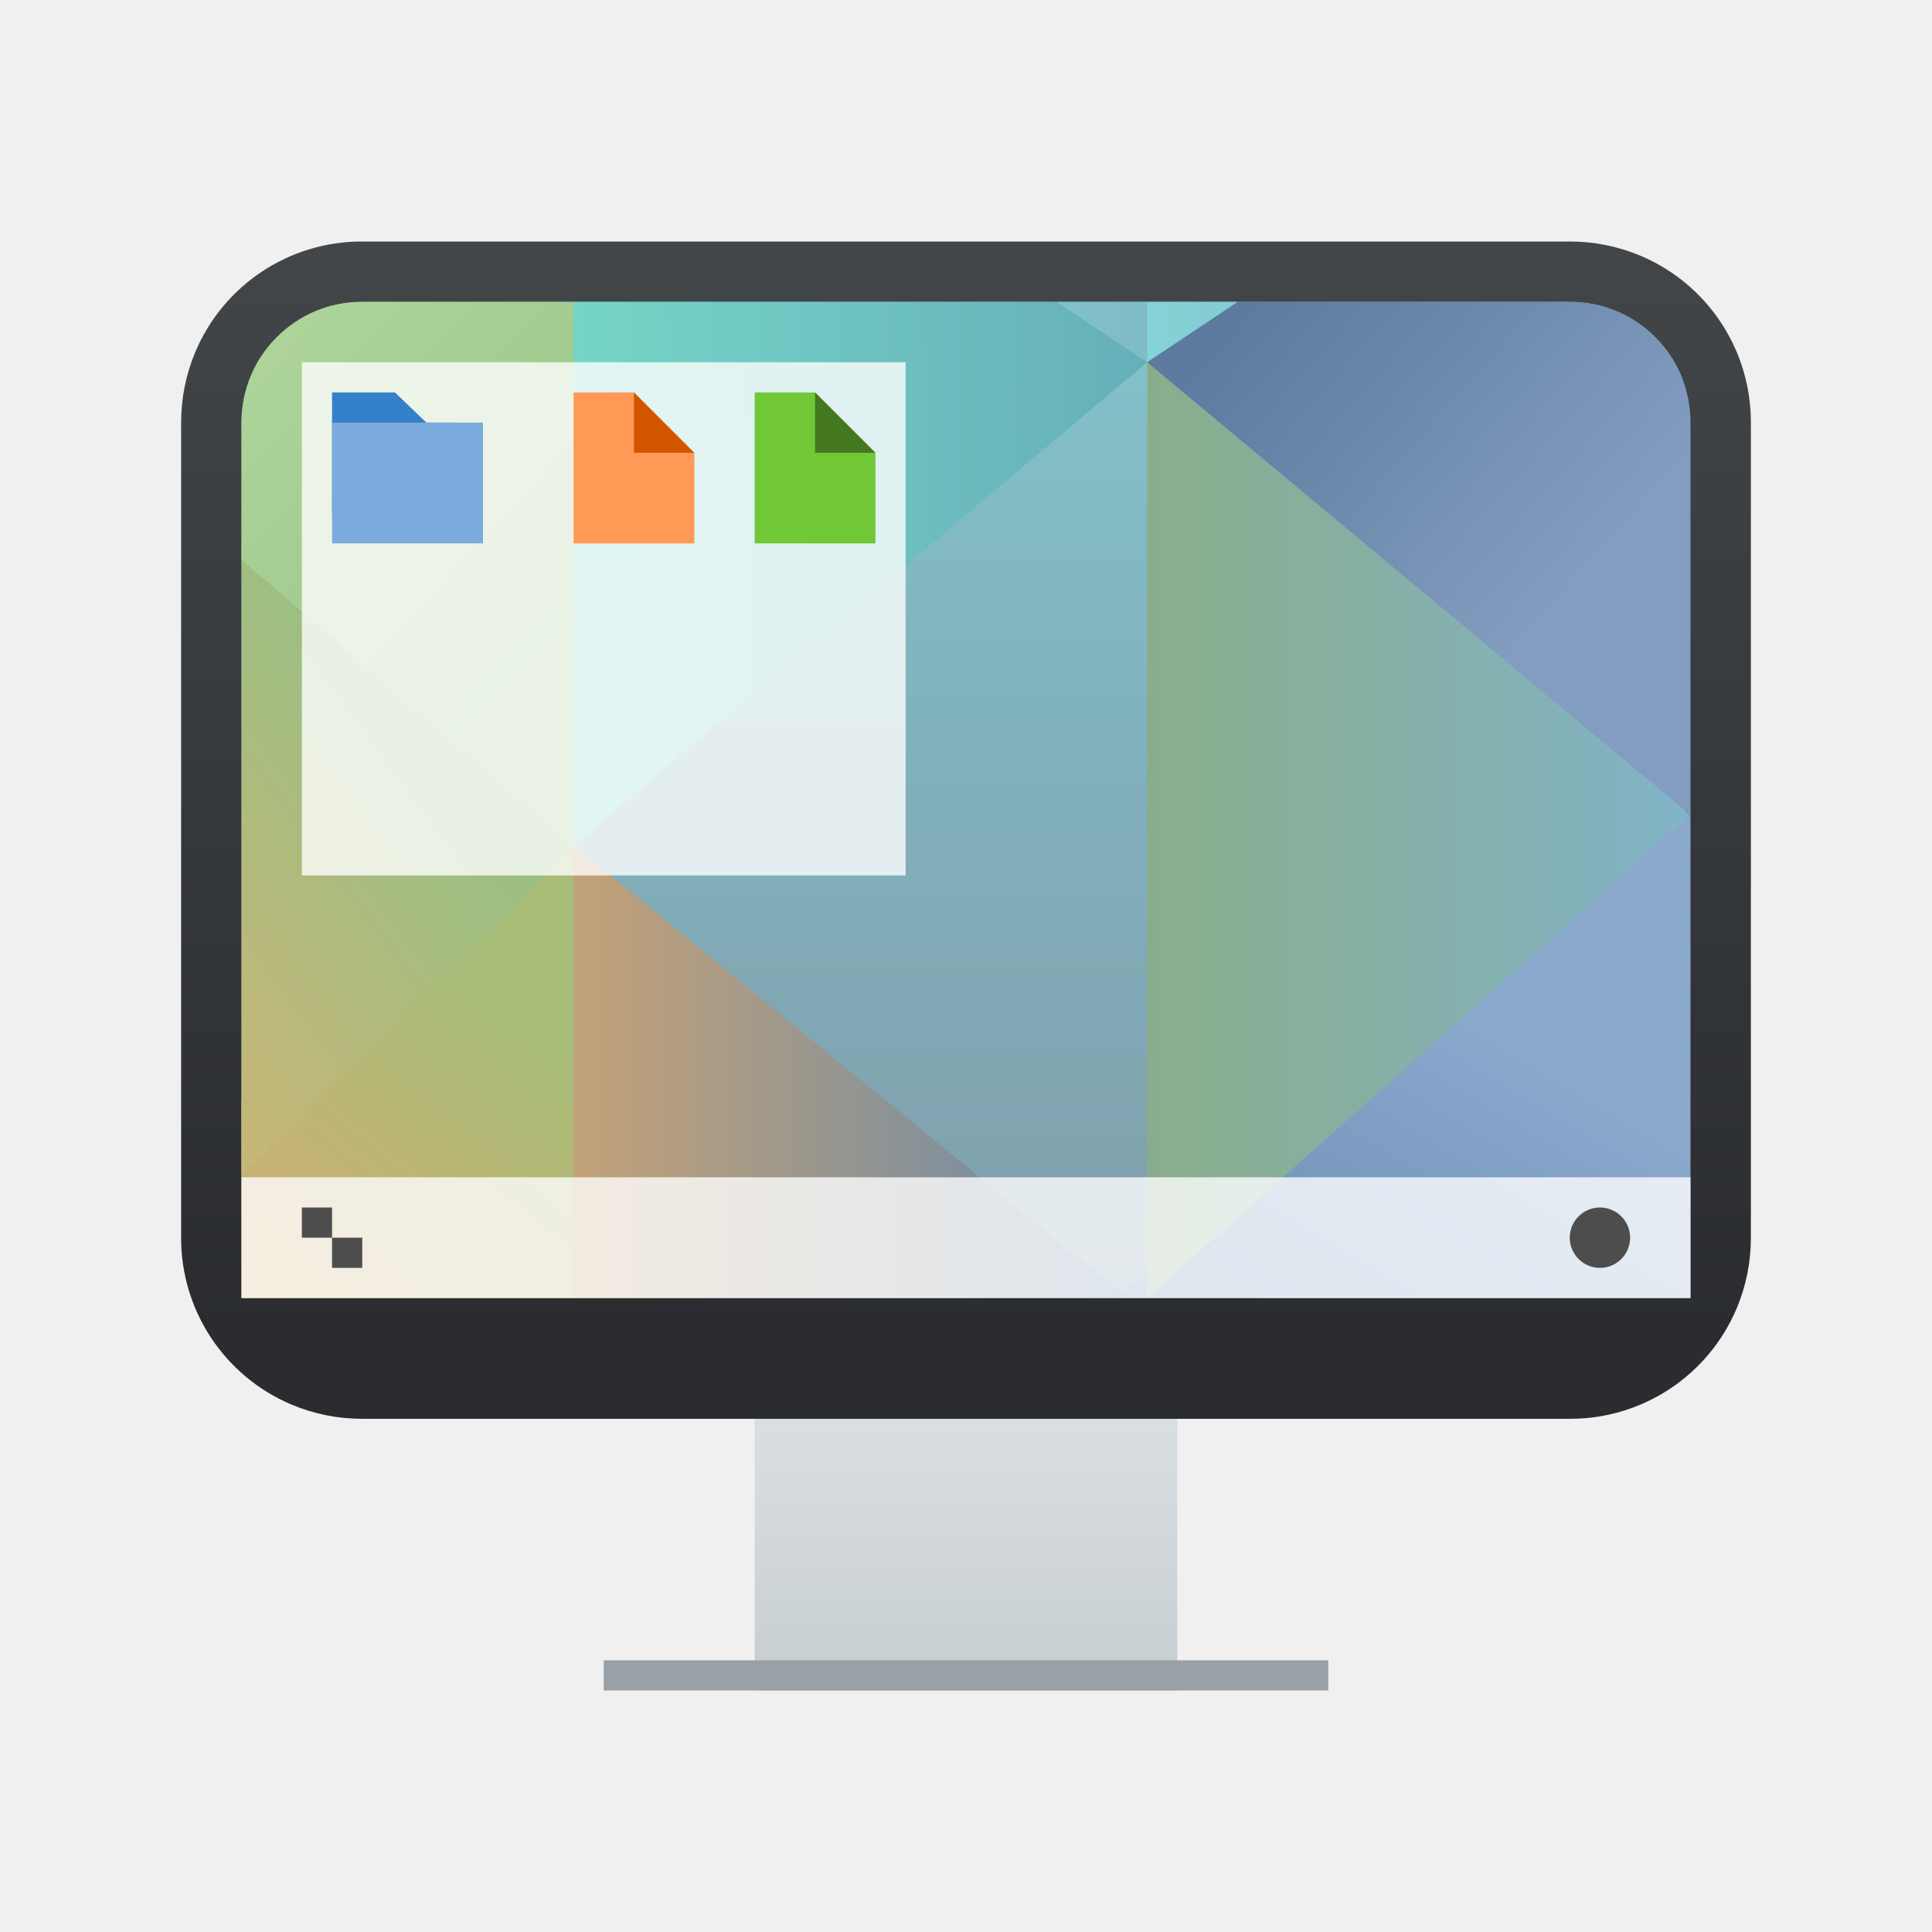
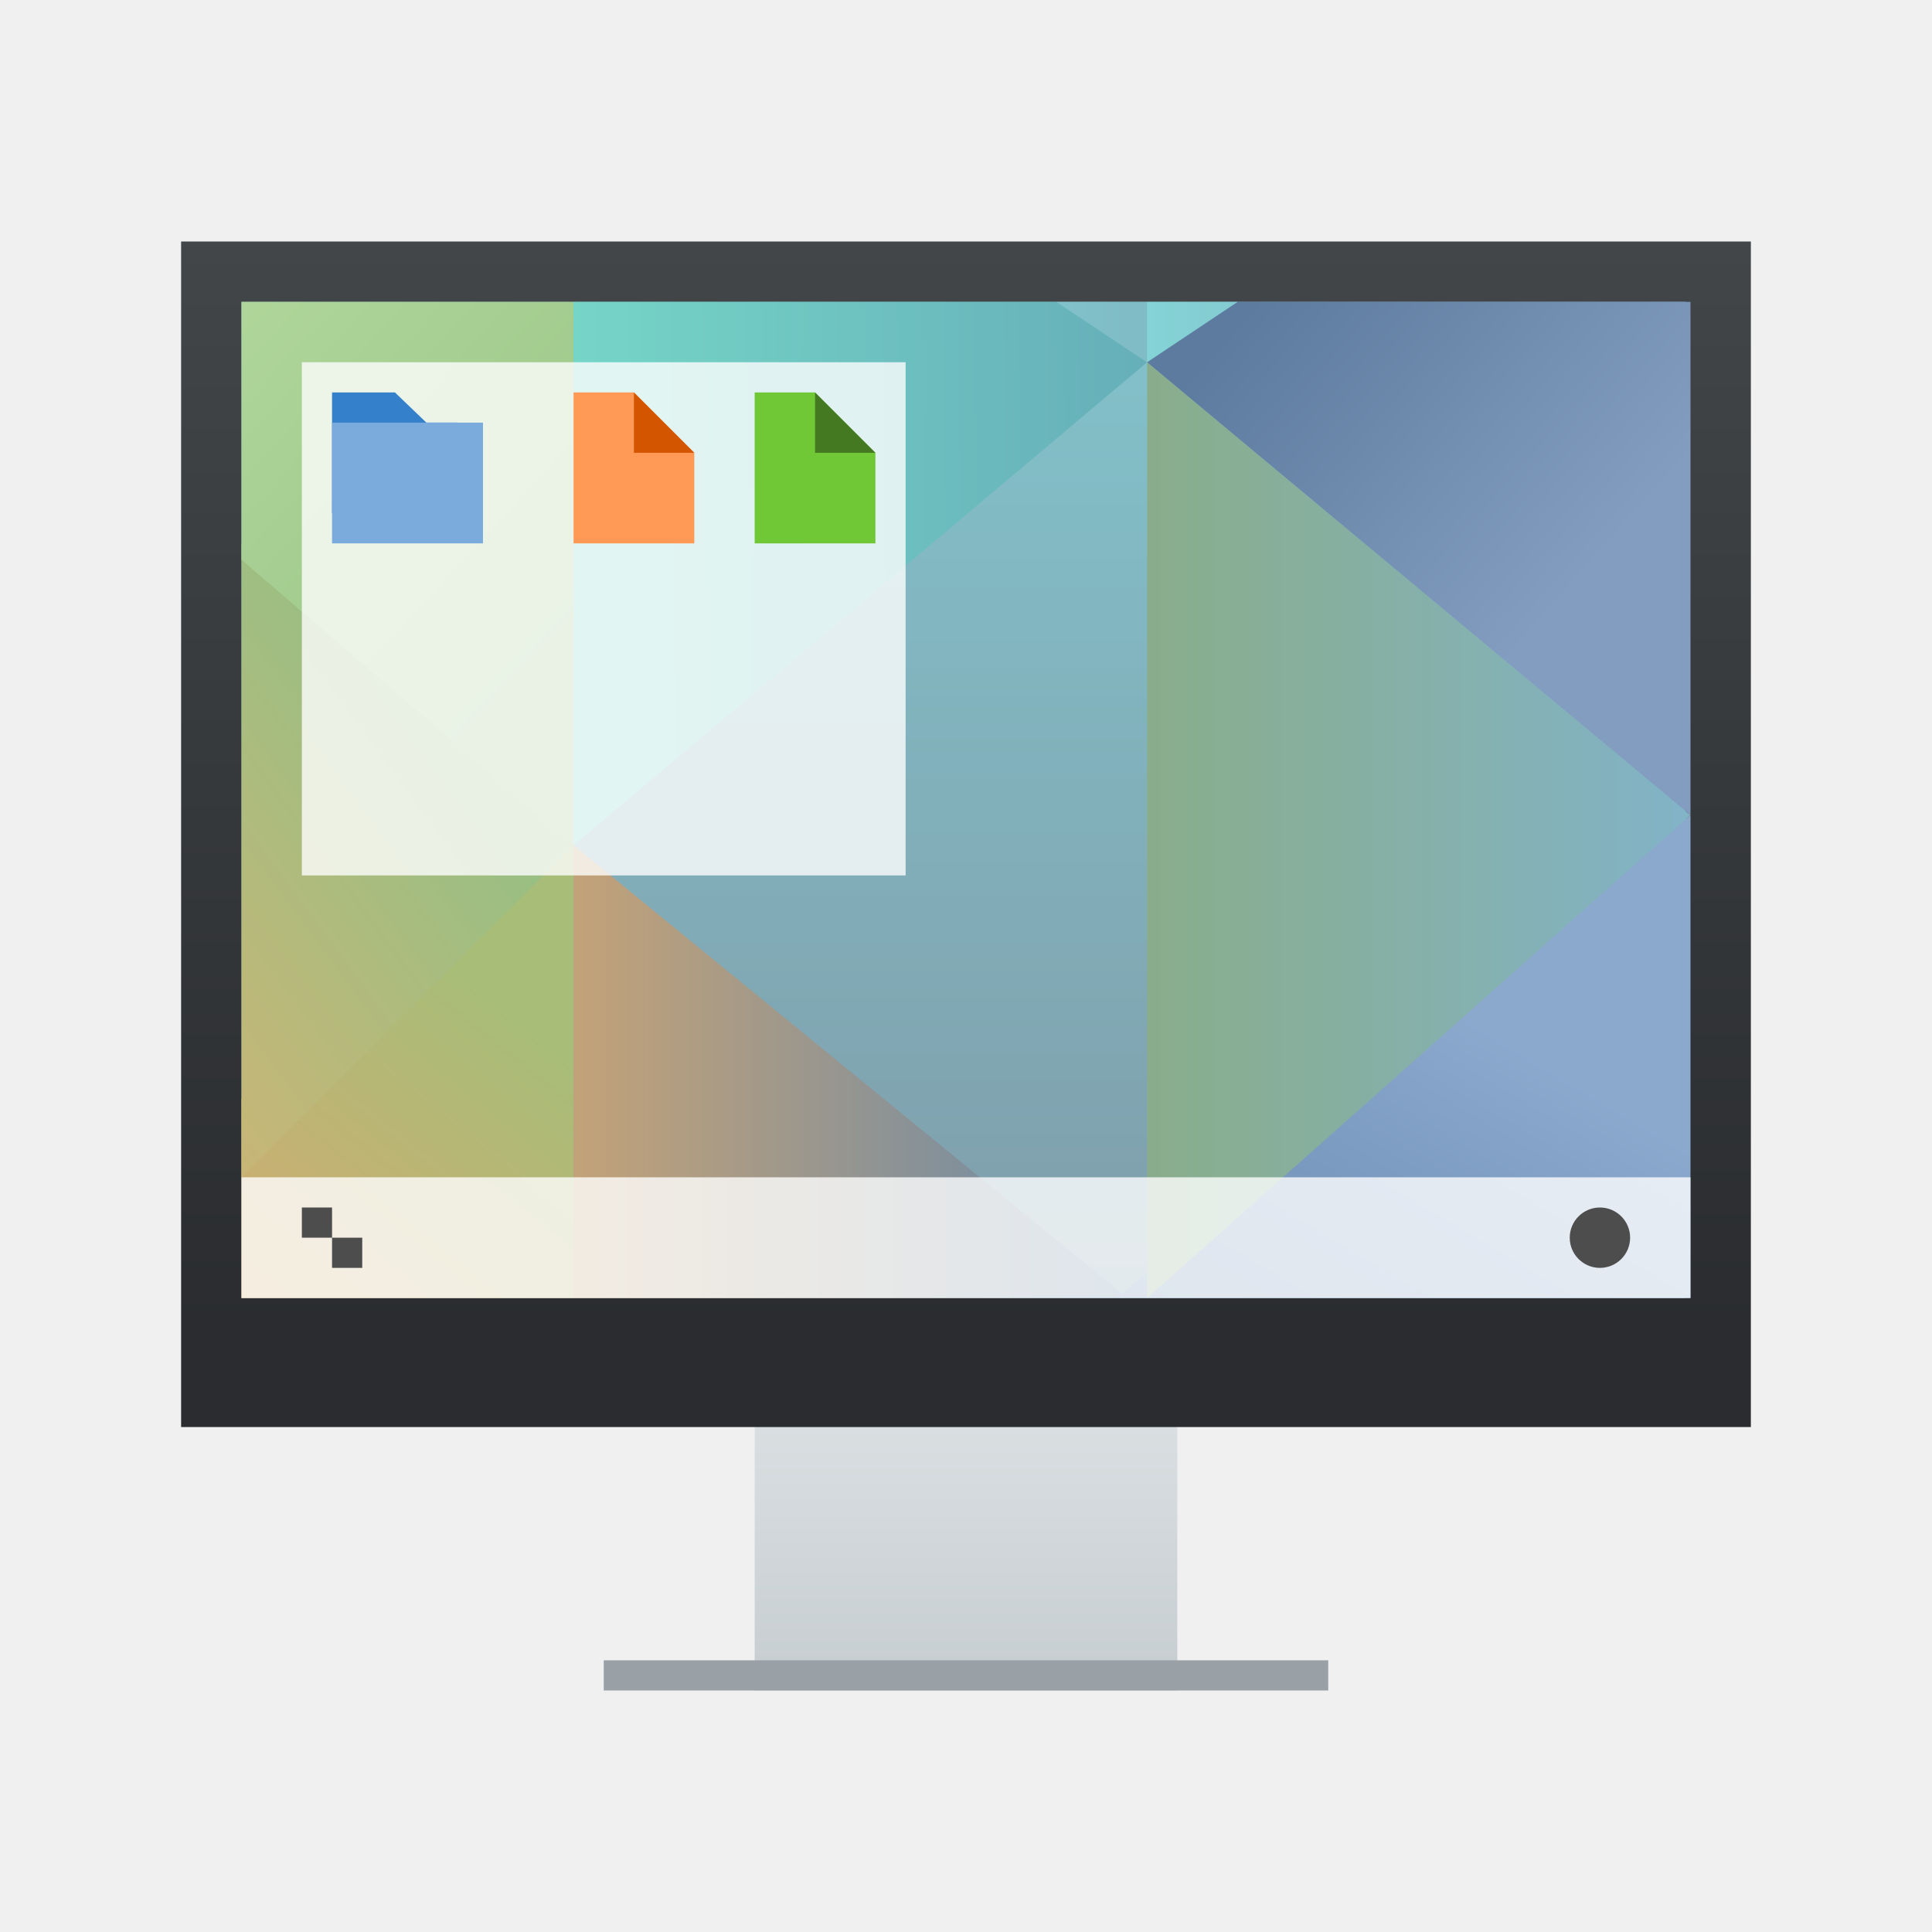
- <svg xmlns="http://www.w3.org/2000/svg" xmlns:xlink="http://www.w3.org/1999/xlink" width="64" height="64" version="1.1" id="svg132">
-   <defs id="defs80">
-     <linearGradient id="b">
-       <stop stop-color="#2a2c2f" id="stop2" />
-       <stop offset="1" stop-color="#424649" id="stop4" />
+ <svg xmlns="http://www.w3.org/2000/svg" xmlns:xlink="http://www.w3.org/1999/xlink" width="64" version="1.1" height="64">
+   <defs id="defs5455">
+     <linearGradient id="linearGradient4159">
+       <stop style="stop-color:#2a2c2f" id="stop4161" />
+       <stop offset="1" style="stop-color:#424649" id="stop4163" />
    </linearGradient>
-     <linearGradient id="a">
-       <stop stop-color="#c6cdd1" id="stop7" />
-       <stop offset="1" stop-color="#e0e5e7" id="stop9" />
+     <linearGradient id="linearGradient4250" xlink:href="#linearGradient4159" y1="536.798" y2="503.798" gradientUnits="userSpaceOnUse" x2="0" gradientTransform="matrix(1.083333 0 0 1.090909 -34.04753 -49.79991)" />
+     <linearGradient id="linearGradient4272" xlink:href="#linearGradient4303" y1="547.798" y2="536.798" gradientUnits="userSpaceOnUse" x2="0" gradientTransform="matrix(1.166667 0 0 1.090909 -68.09551 -49.79991)" />
+     <linearGradient id="linearGradient4303">
+       <stop style="stop-color:#c6cdd1" id="stop4305" />
+       <stop offset="1" style="stop-color:#e0e5e7" id="stop4307" />
    </linearGradient>
-     <linearGradient id="c">
-       <stop stop-color="#7e8f9e" id="stop12" />
-       <stop offset="1" stop-color="#84ced5" id="stop14" />
+     <linearGradient id="linearGradient4591">
+       <stop style="stop-color:#7e8f9e" id="stop4593" />
+       <stop offset="1" style="stop-color:#84ced5" id="stop4595" />
    </linearGradient>
-     <linearGradient id="j">
-       <stop stop-color="#e4a56d" id="stop17" />
-       <stop offset="1" stop-color="#a7bd78" id="stop19" />
+     <linearGradient id="linearGradient4597-5" xlink:href="#linearGradient4591" y1="541.798" y2="489.798" gradientUnits="userSpaceOnUse" x2="0" gradientTransform="matrix(1.087108 0 0 1.1 -44.37026 -47.97991)" />
+     <linearGradient id="linearGradient4681" xlink:href="#linearGradient4675" y1="535.798" y2="522.798" x1="394.571" gradientUnits="userSpaceOnUse" x2="404.571" gradientTransform="matrix(1.1 0 0 1.142856 -49.45702 -70.68505)" />
+     <linearGradient id="linearGradient4675">
+       <stop style="stop-color:#e4a56d" id="stop4677" />
+       <stop offset="1" style="stop-color:#a7bd78" id="stop4679" />
    </linearGradient>
-     <linearGradient id="d">
-       <stop stop-color="#c3a278" id="stop22" />
-       <stop offset="1" stop-color="#68a" id="stop24" />
+     <linearGradient id="linearGradient4689" xlink:href="#linearGradient4683" x1="404.571" gradientUnits="userSpaceOnUse" x2="421.571" gradientTransform="matrix(1.079524 0 0 1.142857 -41.17329 -70.68516)" />
+     <linearGradient id="linearGradient4683">
+       <stop style="stop-color:#c3a278" id="stop4685" />
+       <stop offset="1" style="stop-color:#6688aa" id="stop4687" />
    </linearGradient>
-     <linearGradient id="k">
-       <stop stop-color="#6588af" id="stop27" />
-       <stop offset="1" stop-color="#8ba8cd" id="stop29" />
+     <linearGradient id="linearGradient4728" xlink:href="#linearGradient4722" y1="536.798" y2="524.798" x1="430.571" gradientUnits="userSpaceOnUse" x2="437.5" gradientTransform="matrix(1.107808 0 0 1.142856 -53.44897 -70.68506)" />
+     <linearGradient id="linearGradient4722">
+       <stop style="stop-color:#6588af" id="stop4724" />
+       <stop offset="1" style="stop-color:#8ba8cd" id="stop4726" />
    </linearGradient>
-     <linearGradient id="e">
-       <stop stop-color="#89ad8b" id="stop32" />
-       <stop offset="1" stop-color="#82b3c7" id="stop34" />
+     <linearGradient id="linearGradient4840" xlink:href="#linearGradient4834" x1="421.571" gradientUnits="userSpaceOnUse" x2="438.571" gradientTransform="matrix(1.048986 0 0 1.1 -27.65097 -47.97991)" />
+     <linearGradient id="linearGradient4834">
+       <stop style="stop-color:#89ad8b" id="stop4836" />
+       <stop offset="1" style="stop-color:#82b3c7" id="stop4838" />
    </linearGradient>
-     <linearGradient id="l">
-       <stop stop-color="#e1b16f" id="stop37" />
-       <stop offset="1" stop-color="#99bf83" id="stop39" />
+     <linearGradient id="linearGradient4784" xlink:href="#linearGradient4778" y1="525.798" y2="513.798" x1="387.571" gradientUnits="userSpaceOnUse" x2="401.571" gradientTransform="matrix(1.1 0 0 1.275143 -49.45702 -137.418)" />
+     <linearGradient id="linearGradient4778">
+       <stop style="stop-color:#e1b16f" id="stop4780" />
+       <stop offset="1" style="stop-color:#99bf83" id="stop4782" />
    </linearGradient>
-     <linearGradient id="f">
-       <stop stop-color="#99c487" id="stop42" />
-       <stop offset="1" stop-color="#b4d99e" id="stop44" />
+     <linearGradient id="linearGradient4792" xlink:href="#linearGradient4786" y1="510.798" y2="498.798" x1="404.571" gradientUnits="userSpaceOnUse" x2="391.571" gradientTransform="matrix(1.1 0 0 1.1 -49.45702 -47.97991)" />
+     <linearGradient id="linearGradient4786">
+       <stop style="stop-color:#99c487" id="stop4788" />
+       <stop offset="1" style="stop-color:#b4d99e" id="stop4790" />
    </linearGradient>
-     <linearGradient id="m">
-       <stop stop-color="#75d5c7" id="stop47" />
-       <stop offset="1" stop-color="#66afb9" id="stop49" />
+     <linearGradient id="linearGradient4808" xlink:href="#linearGradient4802" y1="501.798" y2="501.616" x1="404.571" gradientUnits="userSpaceOnUse" x2="421.571" gradientTransform="matrix(1.117647 0 0 1.1 -56.59659 -47.97991)" />
+     <linearGradient id="linearGradient4802">
+       <stop style="stop-color:#75d5c7" id="stop4804" />
+       <stop offset="1" style="stop-color:#66afb9" id="stop4806" />
    </linearGradient>
-     <linearGradient id="g">
-       <stop stop-color="#5c7b9e" id="stop52" />
-       <stop offset="1" stop-color="#839dc0" id="stop54" />
+     <linearGradient id="linearGradient4776" xlink:href="#linearGradient4770" y1="495.798" y2="504.798" x1="428.571" gradientUnits="userSpaceOnUse" x2="438.571" gradientTransform="matrix(1.048985 0 0 1.062501 -27.65071 -29.23788)" />
+     <linearGradient id="linearGradient4770">
+       <stop style="stop-color:#5c7b9e" id="stop4772" />
+       <stop offset="1" style="stop-color:#839dc0" id="stop4774" />
    </linearGradient>
-     <linearGradient id="h">
-       <stop stop-color="#7fbcc6" id="stop57" />
-       <stop offset="1" stop-color="#8ee4e3" id="stop59" />
+     <linearGradient id="linearGradient4816" xlink:href="#linearGradient4810" x1="421.571" gradientUnits="userSpaceOnUse" x2="406.571" gradientTransform="matrix(1.087108 0 0 1.1 -44.37026 -47.97991)" />
+     <linearGradient id="linearGradient4810">
+       <stop style="stop-color:#7fbcc6" id="stop4812" />
+       <stop offset="1" style="stop-color:#8ee4e3" id="stop4814" />
    </linearGradient>
-     <linearGradient id="i">
-       <stop stop-color="#84d5d7" id="stop62" />
-       <stop offset="1" stop-color="#84a8ba" id="stop64" />
+     <linearGradient id="linearGradient4824" xlink:href="#linearGradient4818" x1="421.571" gradientUnits="userSpaceOnUse" x2="436.571" gradientTransform="matrix(1.087108 0 0 1.1 -44.37026 -47.97991)" />
+     <linearGradient id="linearGradient4818">
+       <stop style="stop-color:#84d5d7" id="stop4820" />
+       <stop offset="1" style="stop-color:#84a8ba" id="stop4822" />
    </linearGradient>
-     <linearGradient id="n" xlink:href="#a" y1="547.798" y2="536.798" gradientUnits="userSpaceOnUse" x2="0" gradientTransform="matrix(1.16667,0,0,1.0909,-444.667,-541.598)" />
-     <linearGradient id="o" xlink:href="#b" y1="536.798" y2="503.798" gradientUnits="userSpaceOnUse" x2="0" gradientTransform="matrix(1.08333,0,0,1.0909,-410.619,-541.598)" />
-     <linearGradient xlink:href="#c" id="p" gradientUnits="userSpaceOnUse" gradientTransform="matrix(1.0871,0,0,1.1,-420.941,-539.778)" y1="541.798" x2="0" y2="489.798" />
-     <linearGradient id="r" xlink:href="#d" x1="404.571" gradientUnits="userSpaceOnUse" x2="421.571" gradientTransform="matrix(1.07952,0,0,1.14286,-417.744,-562.483)" />
-     <linearGradient id="t" xlink:href="#e" x1="421.571" gradientUnits="userSpaceOnUse" x2="438.571" gradientTransform="matrix(1.04899,0,0,1.1,-404.222,-539.778)" />
-     <linearGradient id="v" xlink:href="#f" y1="510.798" y2="498.798" x1="404.571" gradientUnits="userSpaceOnUse" x2="391.571" gradientTransform="matrix(1.1,0,0,1.1,-426.028,-539.778)" />
-     <linearGradient id="x" xlink:href="#g" y1="495.798" y2="504.798" x1="428.571" gradientUnits="userSpaceOnUse" x2="438.571" gradientTransform="matrix(1.04899,0,0,1.0625,-404.221,-521.036)" />
-     <linearGradient id="y" xlink:href="#h" x1="421.571" gradientUnits="userSpaceOnUse" x2="406.571" gradientTransform="matrix(1.0871,0,0,1.1,-420.941,-539.778)" />
-     <linearGradient id="z" xlink:href="#i" x1="421.571" gradientUnits="userSpaceOnUse" x2="436.571" gradientTransform="matrix(1.0871,0,0,1.1,-420.941,-539.778)" />
-     <linearGradient xlink:href="#j" id="q" gradientUnits="userSpaceOnUse" gradientTransform="matrix(1.1,0,0,1.14286,-426.028,-562.483)" x1="394.571" y1="535.798" x2="404.571" y2="522.798" />
-     <linearGradient xlink:href="#k" id="s" gradientUnits="userSpaceOnUse" gradientTransform="matrix(1.1078,0,0,1.14286,-430.02,-562.483)" x1="430.571" y1="536.798" x2="437.5" y2="524.798" />
-     <linearGradient xlink:href="#l" id="u" gradientUnits="userSpaceOnUse" gradientTransform="matrix(1.1,0,0,1.27514,-426.028,-629.216)" x1="387.571" y1="525.798" x2="401.571" y2="513.798" />
-     <linearGradient xlink:href="#m" id="w" gradientUnits="userSpaceOnUse" gradientTransform="matrix(1.11765,0,0,1.1,-433.168,-539.778)" x1="404.571" y1="501.798" x2="421.571" y2="501.616" />
  </defs>
-   <path d="M 25,44 V 56 H 39 V 44 Z" id="path82" style="fill:url(#n)" />
-   <path d="M 12,8 A 5.983,5.983 0 0 0 6.47,11.66 6.01,6.01 0 0 0 6,14 V 41 A 5.983,5.983 0 0 0 9.66,46.53 6.01,6.01 0 0 0 12,47 H 52 A 5.983,5.983 0 0 0 57.53,43.34 6.01,6.01 0 0 0 58,41 V 14 A 5.983,5.983 0 0 0 54.34,8.47 6.01,6.01 0 0 0 52,8 Z" id="path84" style="fill:url(#o)" />
-   <path d="m 12,10 c -0.554,0 -1.081,0.11 -1.56,0.312 A 3.989,3.989 0 0 0 9.17,11.17 C 8.809,11.531 8.515,11.96 8.313,12.44 A 4.008,4.008 0 0 0 8,14 V 43 H 55.832 V 13.162 c -0.052,-0.24 -0.05,-0.5 -0.144,-0.723 A 3.989,3.989 0 0 0 54.831,11.169 3.989,3.989 0 0 0 53.561,10.312 4.009,4.009 0 0 0 52.001,10 Z" id="path86" style="fill:url(#p)" />
-   <path d="M 19,27 8,36.41 V 43 h 11 z" id="path88" style="fill:url(#q);fill-rule:evenodd" />
-   <path d="M 19,28 V 43 H 37.352 Z" id="path90" style="fill:url(#r);fill-rule:evenodd" />
-   <path d="M 56,27 37,43 h 19 z" id="path92" style="fill:url(#s);fill-rule:evenodd" />
-   <path d="M 38,36.4 V 12 L 56,27 38,43 Z" id="path94" style="fill:url(#t);fill-rule:evenodd" />
-   <path d="M 8,18 V 39 L 19,28 Z" id="path96" style="fill:url(#u);fill-rule:evenodd" />
-   <path d="m 12,10 c -0.554,0 -1.081,0.11 -1.56,0.312 A 3.989,3.989 0 0 0 9.17,11.17 C 8.809,11.531 8.515,11.96 8.313,12.44 A 4.008,4.008 0 0 0 8,14 v 4.543 L 19,28 V 10 Z" id="path98" style="fill:url(#v);fill-rule:evenodd" />
-   <path d="M 19,10 V 28 L 38,12 35,10 Z" id="path100" style="fill:url(#w);fill-rule:evenodd" />
-   <path d="M 56,27 V 14 c 0,-0.554 -0.11,-1.082 -0.312,-1.56 A 3.989,3.989 0 0 0 54.831,11.17 3.988,3.988 0 0 0 53.561,10.312 4.009,4.009 0 0 0 52.001,10 H 40.549 L 38,12 Z" id="path102" style="fill:url(#x);fill-rule:evenodd" />
-   <path d="m 35,10 3,2 v -2 z" id="path104" style="fill:url(#y);fill-rule:evenodd" />
-   <path d="m 38,10 v 2 l 3,-2 z" id="path106" style="fill:url(#z);fill-rule:evenodd" />
-   <path d="m 20,55 h 24 v 1 H 20 Z" id="path108" style="fill:#99a1a7" />
-   <path d="M 10,12 H 30 V 29 H 10 Z" id="path110" style="fill:#ffffff;fill-opacity:0.784" />
-   <path d="m 11,13 v 4 h 4.167 v -3 h -1.042 l -1.042,-1 z" id="path112" style="fill:#3580ca" />
-   <path d="m 19,13 v 5 h 4 v -3 l -2,-2 z" id="path114" style="fill:#ff9955" />
-   <path d="m 21,13 2,2 h -2 z" id="path116" style="fill:#d45500;fill-rule:evenodd" />
-   <path d="m 11,14 h 5 v 4 h -5 z" id="path118" style="fill:#7aabdc" />
-   <path d="m 25,13 v 5 h 4 v -3 l -2,-2 z" id="path120" style="fill:#71c837" />
-   <path d="m 27,13 2,2 h -2 z" id="path122" style="fill:#447821;fill-rule:evenodd" />
-   <g transform="translate(-376.571,-491.798)" id="g130">
-     <path d="m 384.571,530.798 h 48 v 4 h -48 z" id="path124" style="fill:#ffffff;fill-opacity:0.784" />
-     <circle cx="429.571" cy="532.798" r="1" id="circle126" style="fill:#4d4d4d" />
-     <path d="m 386.571,531.798 v 1 h 1 v -1 z m 1,1 v 1 h 1 v -1 z" id="path128" style="fill:#4d4d4d" />
+   <g id="layer1" transform="matrix(1 0 0 1 -376.5714 -491.798)">
+     <path style="stroke-opacity:0.55;fill:url(#linearGradient4272);stroke-width:2.8" id="rect4254" d="m 401.571,535.798 0,7.636 0,2.182 0,2.182 14,0 0,-2.182 0,-2.182 0,-7.636 z" />
+     <rect width="52" x="382.571" y="499.798" height="39.273" style="stroke-opacity:0.55;fill:url(#linearGradient4250);stroke-width:2.8" id="rect4173" />
+     <path style="fill:url(#linearGradient4597-5)" id="path4589-5" d="m 384.571,501.798 0,33 47.833,0 0,-33 -47.833,0 z" />
+     <path style="fill:url(#linearGradient4681);fill-rule:evenodd" id="path4476-9" d="m 395.571,518.798 -11,9.411 0,6.589 11,0 0,-16 z" />
+     <path style="fill:url(#linearGradient4689);fill-rule:evenodd" id="path4478-4" d="m 395.571,519.798 0,15 18.352,0 z" />
+     <path style="fill:url(#linearGradient4728);fill-rule:evenodd" id="path4488-0-8" d="m 432.571,518.798 -19,16 19,10e-6 z" />
+     <path style="fill:url(#linearGradient4840);fill-rule:evenodd" id="path4188-3" d="m 414.571,528.198 0,-24.4 18,15 -18,16 z" />
+     <path style="fill:url(#linearGradient4784);fill-rule:evenodd" id="path4192-6" d="m 384.571,509.798 0,21 11,-11 z" />
+     <path style="fill:url(#linearGradient4792);fill-rule:evenodd" id="path4198-3" d="m 384.571,501.798 0,8.542 11,9.458 0,-7 0,-11 z" />
+     <path style="fill:url(#linearGradient4808);fill-rule:evenodd" id="path4200-1" d="m 395.571,501.798 0,11 0,7 19,-16 -3,-2 z" />
+     <path style="fill:url(#linearGradient4776);fill-rule:evenodd" id="path4202-1" d="m 417.12,501.798 -2.549,2 18,15 0,-6 0,-11 z" />
+     <path style="fill:url(#linearGradient4816);fill-rule:evenodd" id="path4206-9-2" d="m 411.571,501.798 3,2 0,-2 z" />
+     <path style="fill:url(#linearGradient4824);fill-rule:evenodd" id="path4208-1-1" d="m 414.571,501.798 0,2 3,-2 z" />
+     <rect width="24" x="396.571" y="546.798" height="1" style="stroke-opacity:0.55;fill:#99a1a7;stroke-width:2.8" id="rect4295" />
+     <g id="g4392">
+       <rect width="48" x="384.571" y="530.798" height="4" style="fill:#ffffff;fill-opacity:0.784" id="rect4267" />
+       <circle cx="429.571" cy="532.798" style="fill:#4d4d4d" r="1" id="path4166" />
+       <path style="fill:#4d4d4d" id="rect4183" d="m 386.571,531.798 0,1 1,0 0,-1 z m 1,1 0,1 1,0 0,-1 z" />
+     </g>
+     <g id="g4383">
+       <rect width="20" x="386.571" y="503.798" height="17" style="fill:#ffffff;fill-opacity:0.784" id="rect3432" />
+       <path style="fill:#3580ca" id="rect4160" d="m 387.571,504.798 0,4 4.167,0 0,-3 -1.042,0 -1.042,-1 z" />
+       <path style="fill:#ff9955" id="rect4235" d="m 395.571,504.798 0,5 4,0 0,-3 -2,-2 z" />
+       <path style="fill:#d45500;fill-rule:evenodd" id="path4237" d="m 397.571,504.798 2,2 -2,0 z" />
+       <path style="fill:#7aabdc" id="rect4272" d="m 387.571,505.798 5,0 0,4 -5,0 z" />
+       <path style="fill:#71c837" id="path4275" d="m 401.571,504.798 0,5 4,0 0,-3 -2,-2 z" />
+       <path style="fill:#447821;fill-rule:evenodd" id="path4277" d="m 403.571,504.798 2,2 -2,0 z" />
+     </g>
  </g>
</svg>
